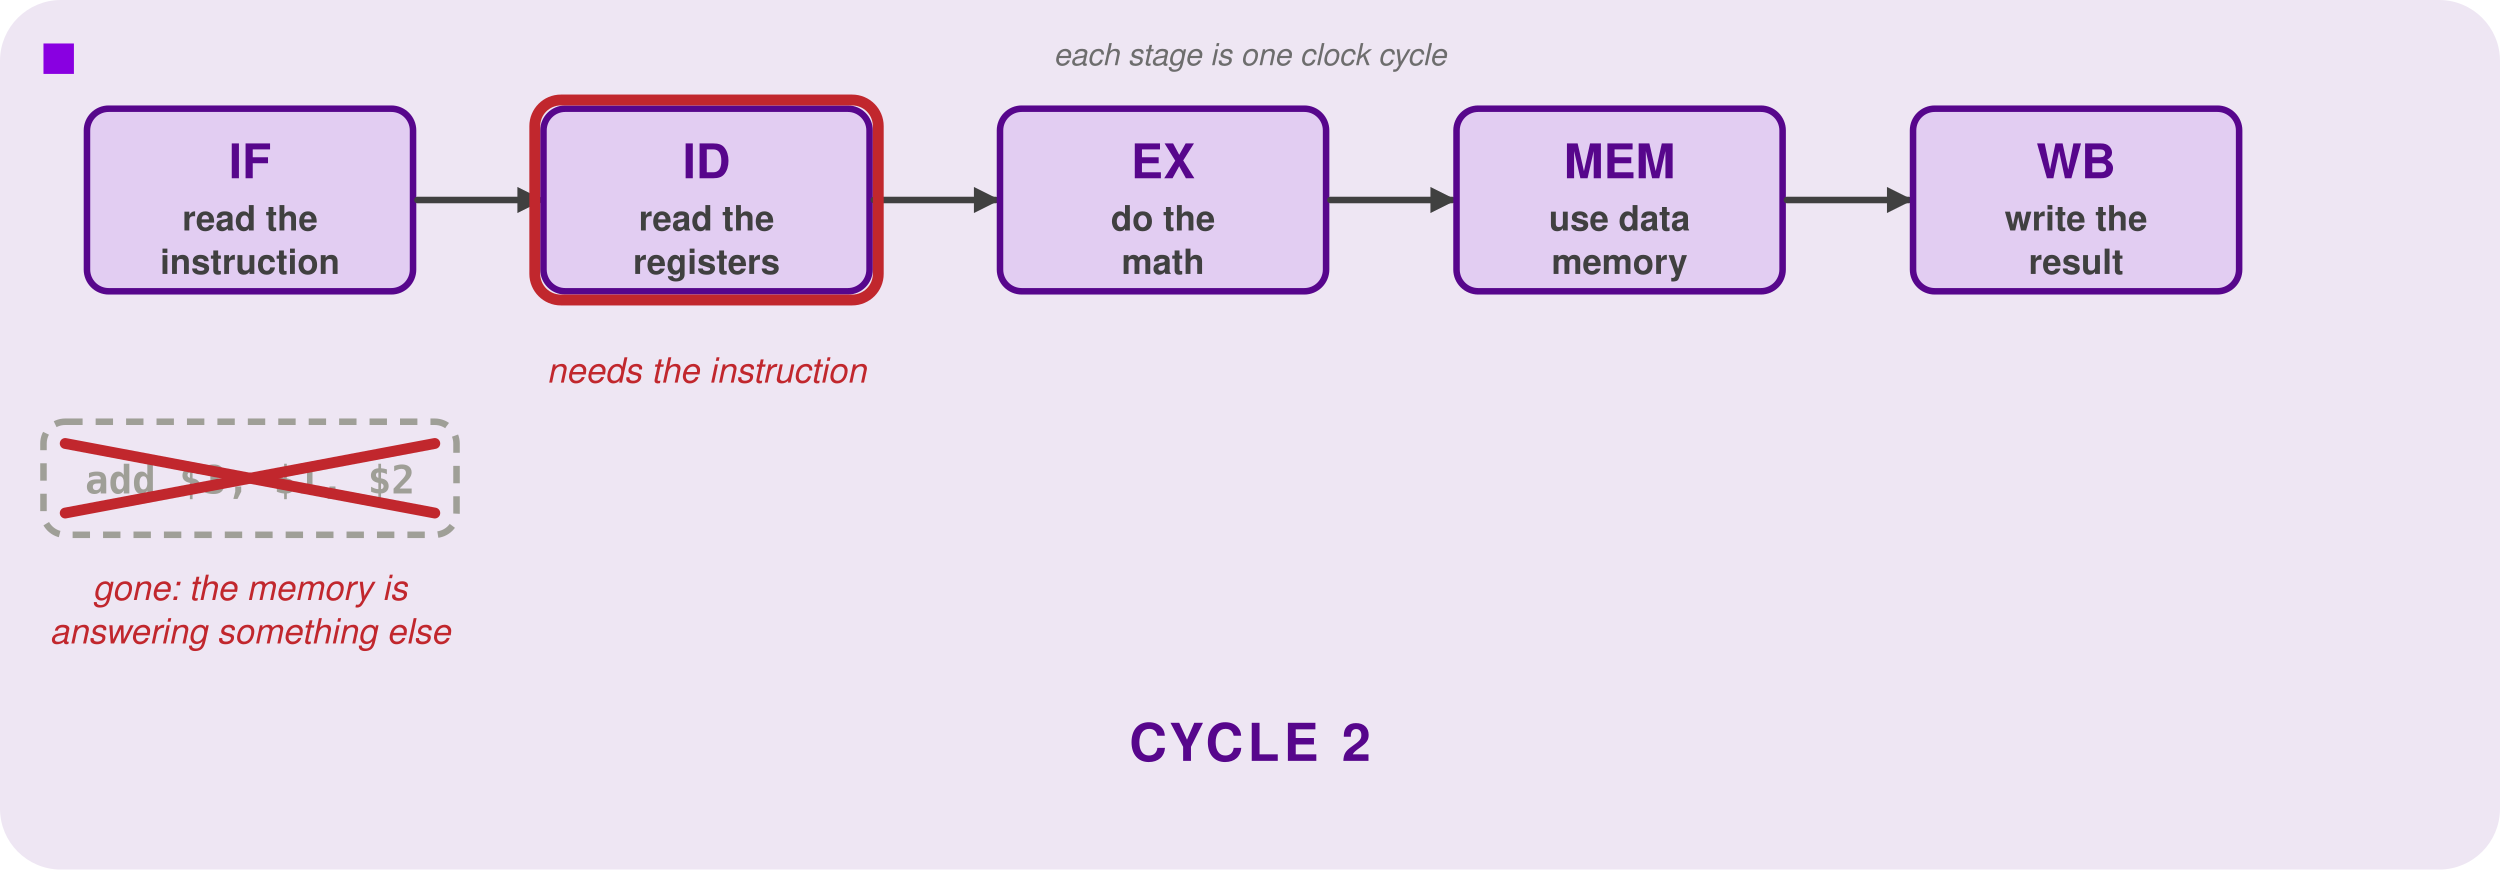
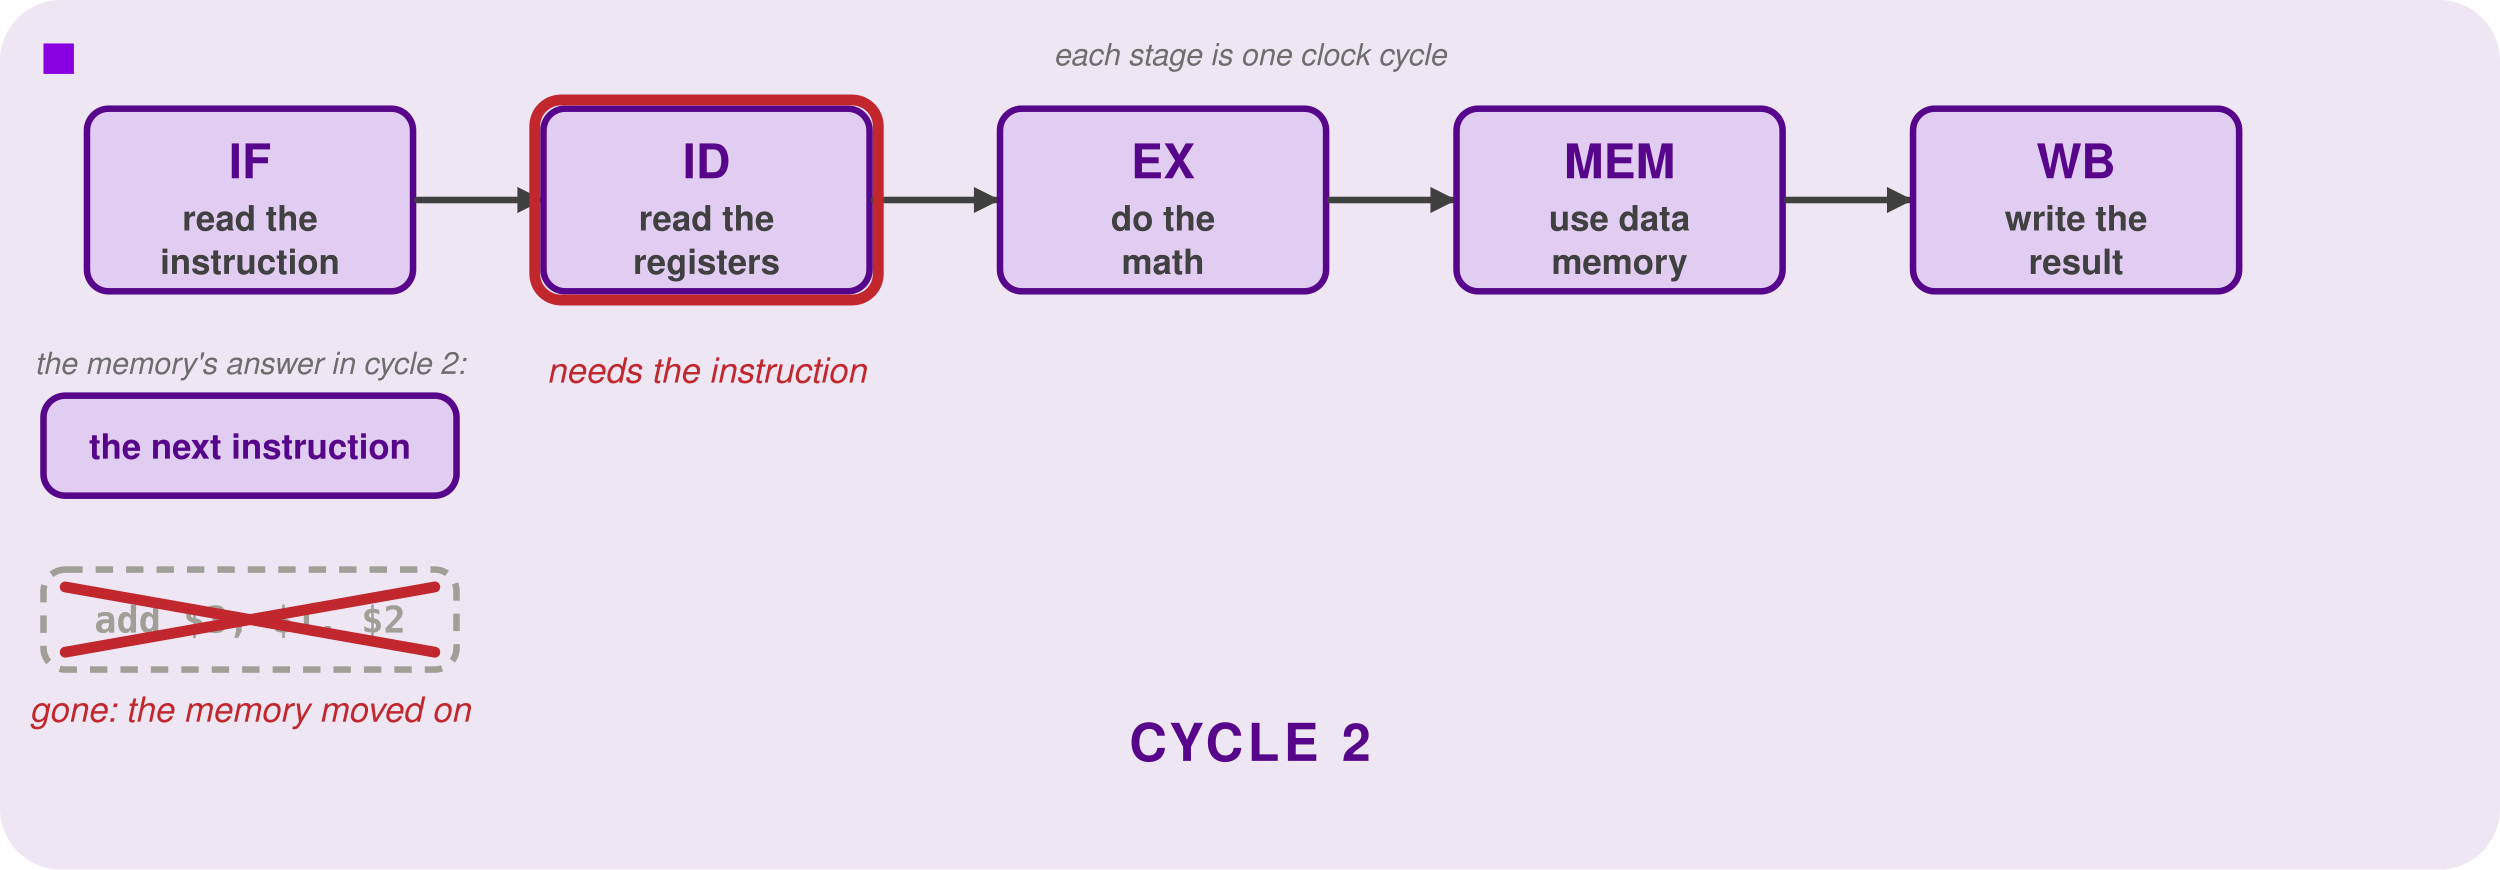
<svg xmlns="http://www.w3.org/2000/svg" viewBox="0 0 1150 400" font-family="Helvetica, Arial, sans-serif">
  <defs>
    <marker id="a" markerUnits="userSpaceOnUse" markerWidth="12" markerHeight="12" refX="10" refY="6" orient="auto">
      <path d="M0,0 L12,6 L0,12 z" fill="#404040" />
    </marker>
    <marker id="r" markerUnits="userSpaceOnUse" markerWidth="12" markerHeight="12" refX="10" refY="6" orient="auto">
      <path d="M0,0 L12,6 L0,12 z" fill="#c8202f" />
    </marker>
  </defs>
  <rect width="1150" height="400" rx="28" fill="#eee6f3" />
  <rect x="20" y="20" width="14" height="14" fill="#8900e1" />
  <rect x="40" y="50" width="150" height="84" rx="10" fill="#e2cdf2" stroke="#57068c" stroke-width="3" />
  <text x="115" y="82" fill="#57068c" font-size="22" font-weight="700" text-anchor="middle">IF</text>
  <text x="115" y="106" fill="#404040" font-size="16" font-weight="600" text-anchor="middle">read the</text>
  <text x="115" y="126" fill="#404040" font-size="16" font-weight="600" text-anchor="middle">instruction</text>
  <polyline points="192,92 248,92" fill="none" stroke="#404040" stroke-width="3" marker-end="url(#a)" stroke-linejoin="round" stroke-linecap="round" />
  <rect x="250" y="50" width="150" height="84" rx="10" fill="#e2cdf2" stroke="#57068c" stroke-width="3" />
  <text x="325" y="82" fill="#57068c" font-size="22" font-weight="700" text-anchor="middle">ID</text>
  <text x="325" y="106" fill="#404040" font-size="16" font-weight="600" text-anchor="middle">read the</text>
  <text x="325" y="126" fill="#404040" font-size="16" font-weight="600" text-anchor="middle">registers</text>
  <polyline points="402,92 458,92" fill="none" stroke="#404040" stroke-width="3" marker-end="url(#a)" stroke-linejoin="round" stroke-linecap="round" />
  <rect x="460" y="50" width="150" height="84" rx="10" fill="#e2cdf2" stroke="#57068c" stroke-width="3" />
  <text x="535" y="82" fill="#57068c" font-size="22" font-weight="700" text-anchor="middle">EX</text>
  <text x="535" y="106" fill="#404040" font-size="16" font-weight="600" text-anchor="middle">do the</text>
  <text x="535" y="126" fill="#404040" font-size="16" font-weight="600" text-anchor="middle">math</text>
  <polyline points="612,92 668,92" fill="none" stroke="#404040" stroke-width="3" marker-end="url(#a)" stroke-linejoin="round" stroke-linecap="round" />
  <rect x="670" y="50" width="150" height="84" rx="10" fill="#e2cdf2" stroke="#57068c" stroke-width="3" />
  <text x="745" y="82" fill="#57068c" font-size="22" font-weight="700" text-anchor="middle">MEM</text>
  <text x="745" y="106" fill="#404040" font-size="16" font-weight="600" text-anchor="middle">use data</text>
  <text x="745" y="126" fill="#404040" font-size="16" font-weight="600" text-anchor="middle">memory</text>
  <polyline points="822,92 878,92" fill="none" stroke="#404040" stroke-width="3" marker-end="url(#a)" stroke-linejoin="round" stroke-linecap="round" />
  <rect x="880" y="50" width="150" height="84" rx="10" fill="#e2cdf2" stroke="#57068c" stroke-width="3" />
  <text x="955" y="82" fill="#57068c" font-size="22" font-weight="700" text-anchor="middle">WB</text>
  <text x="955" y="106" fill="#404040" font-size="16" font-weight="600" text-anchor="middle">write the</text>
  <text x="955" y="126" fill="#404040" font-size="16" font-weight="600" text-anchor="middle">result</text>
  <text x="575" y="30" fill="#6d6d6d" font-size="14" font-weight="400" text-anchor="middle" font-style="italic">each stage is one clock cycle</text>
  <rect x="246" y="46" width="158" height="92" rx="12" fill="none" stroke="#c1272d" stroke-width="5" />
-   <rect x="20" y="194" width="190" height="52" rx="10" fill="none" stroke="#9f9f97" stroke-width="3" stroke-dasharray="8 6" />
-   <text x="115" y="227" fill="#9f9f97" font-size="18" font-weight="700" text-anchor="middle" font-family="ui-monospace, Menlo, Consolas, monospace">add $3, $1, $2</text>
-   <line x1="30" y1="204" x2="200" y2="236" stroke="#c1272d" stroke-width="5" stroke-linecap="round" />
-   <line x1="200" y1="204" x2="30" y2="236" stroke="#c1272d" stroke-width="5" stroke-linecap="round" />
-   <text x="115" y="276" fill="#c1272d" font-size="16" font-style="italic" text-anchor="middle">gone: the memory is</text>
-   <text x="115" y="296" fill="#c1272d" font-size="16" font-style="italic" text-anchor="middle">answering something else</text>
+   <text x="115" y="172" fill="#6d6d6d" font-size="14" font-style="italic" text-anchor="middle">the memory's answer in cycle 2:</text>
+   <rect x="20" y="182" width="190" height="46" rx="10" fill="#e2cdf2" stroke="#57068c" stroke-width="3" />
+   <text x="115" y="211" fill="#57068c" font-size="16" font-weight="700" text-anchor="middle">the next instruction</text>
+   <rect x="20" y="262" width="190" height="46" rx="10" fill="none" stroke="#9f9f97" stroke-width="3" stroke-dasharray="8 6" />
+   <text x="115" y="291" fill="#9f9f97" font-size="17" font-weight="700" text-anchor="middle" font-family="ui-monospace, Menlo, Consolas, monospace">add $3, $1, $2</text>
+   <line x1="30" y1="270" x2="200" y2="300" stroke="#c1272d" stroke-width="5" stroke-linecap="round" />
+   <line x1="200" y1="270" x2="30" y2="300" stroke="#c1272d" stroke-width="5" stroke-linecap="round" />
+   <text x="115" y="332" fill="#c1272d" font-size="16" font-style="italic" text-anchor="middle">gone: the memory moved on</text>
  <text x="325" y="176" fill="#c1272d" font-size="16" font-style="italic" text-anchor="middle">needs the instruction</text>
  <text x="575" y="350" fill="#57068c" font-size="24" font-weight="700" text-anchor="middle" letter-spacing="2">CYCLE 2</text>
</svg>
